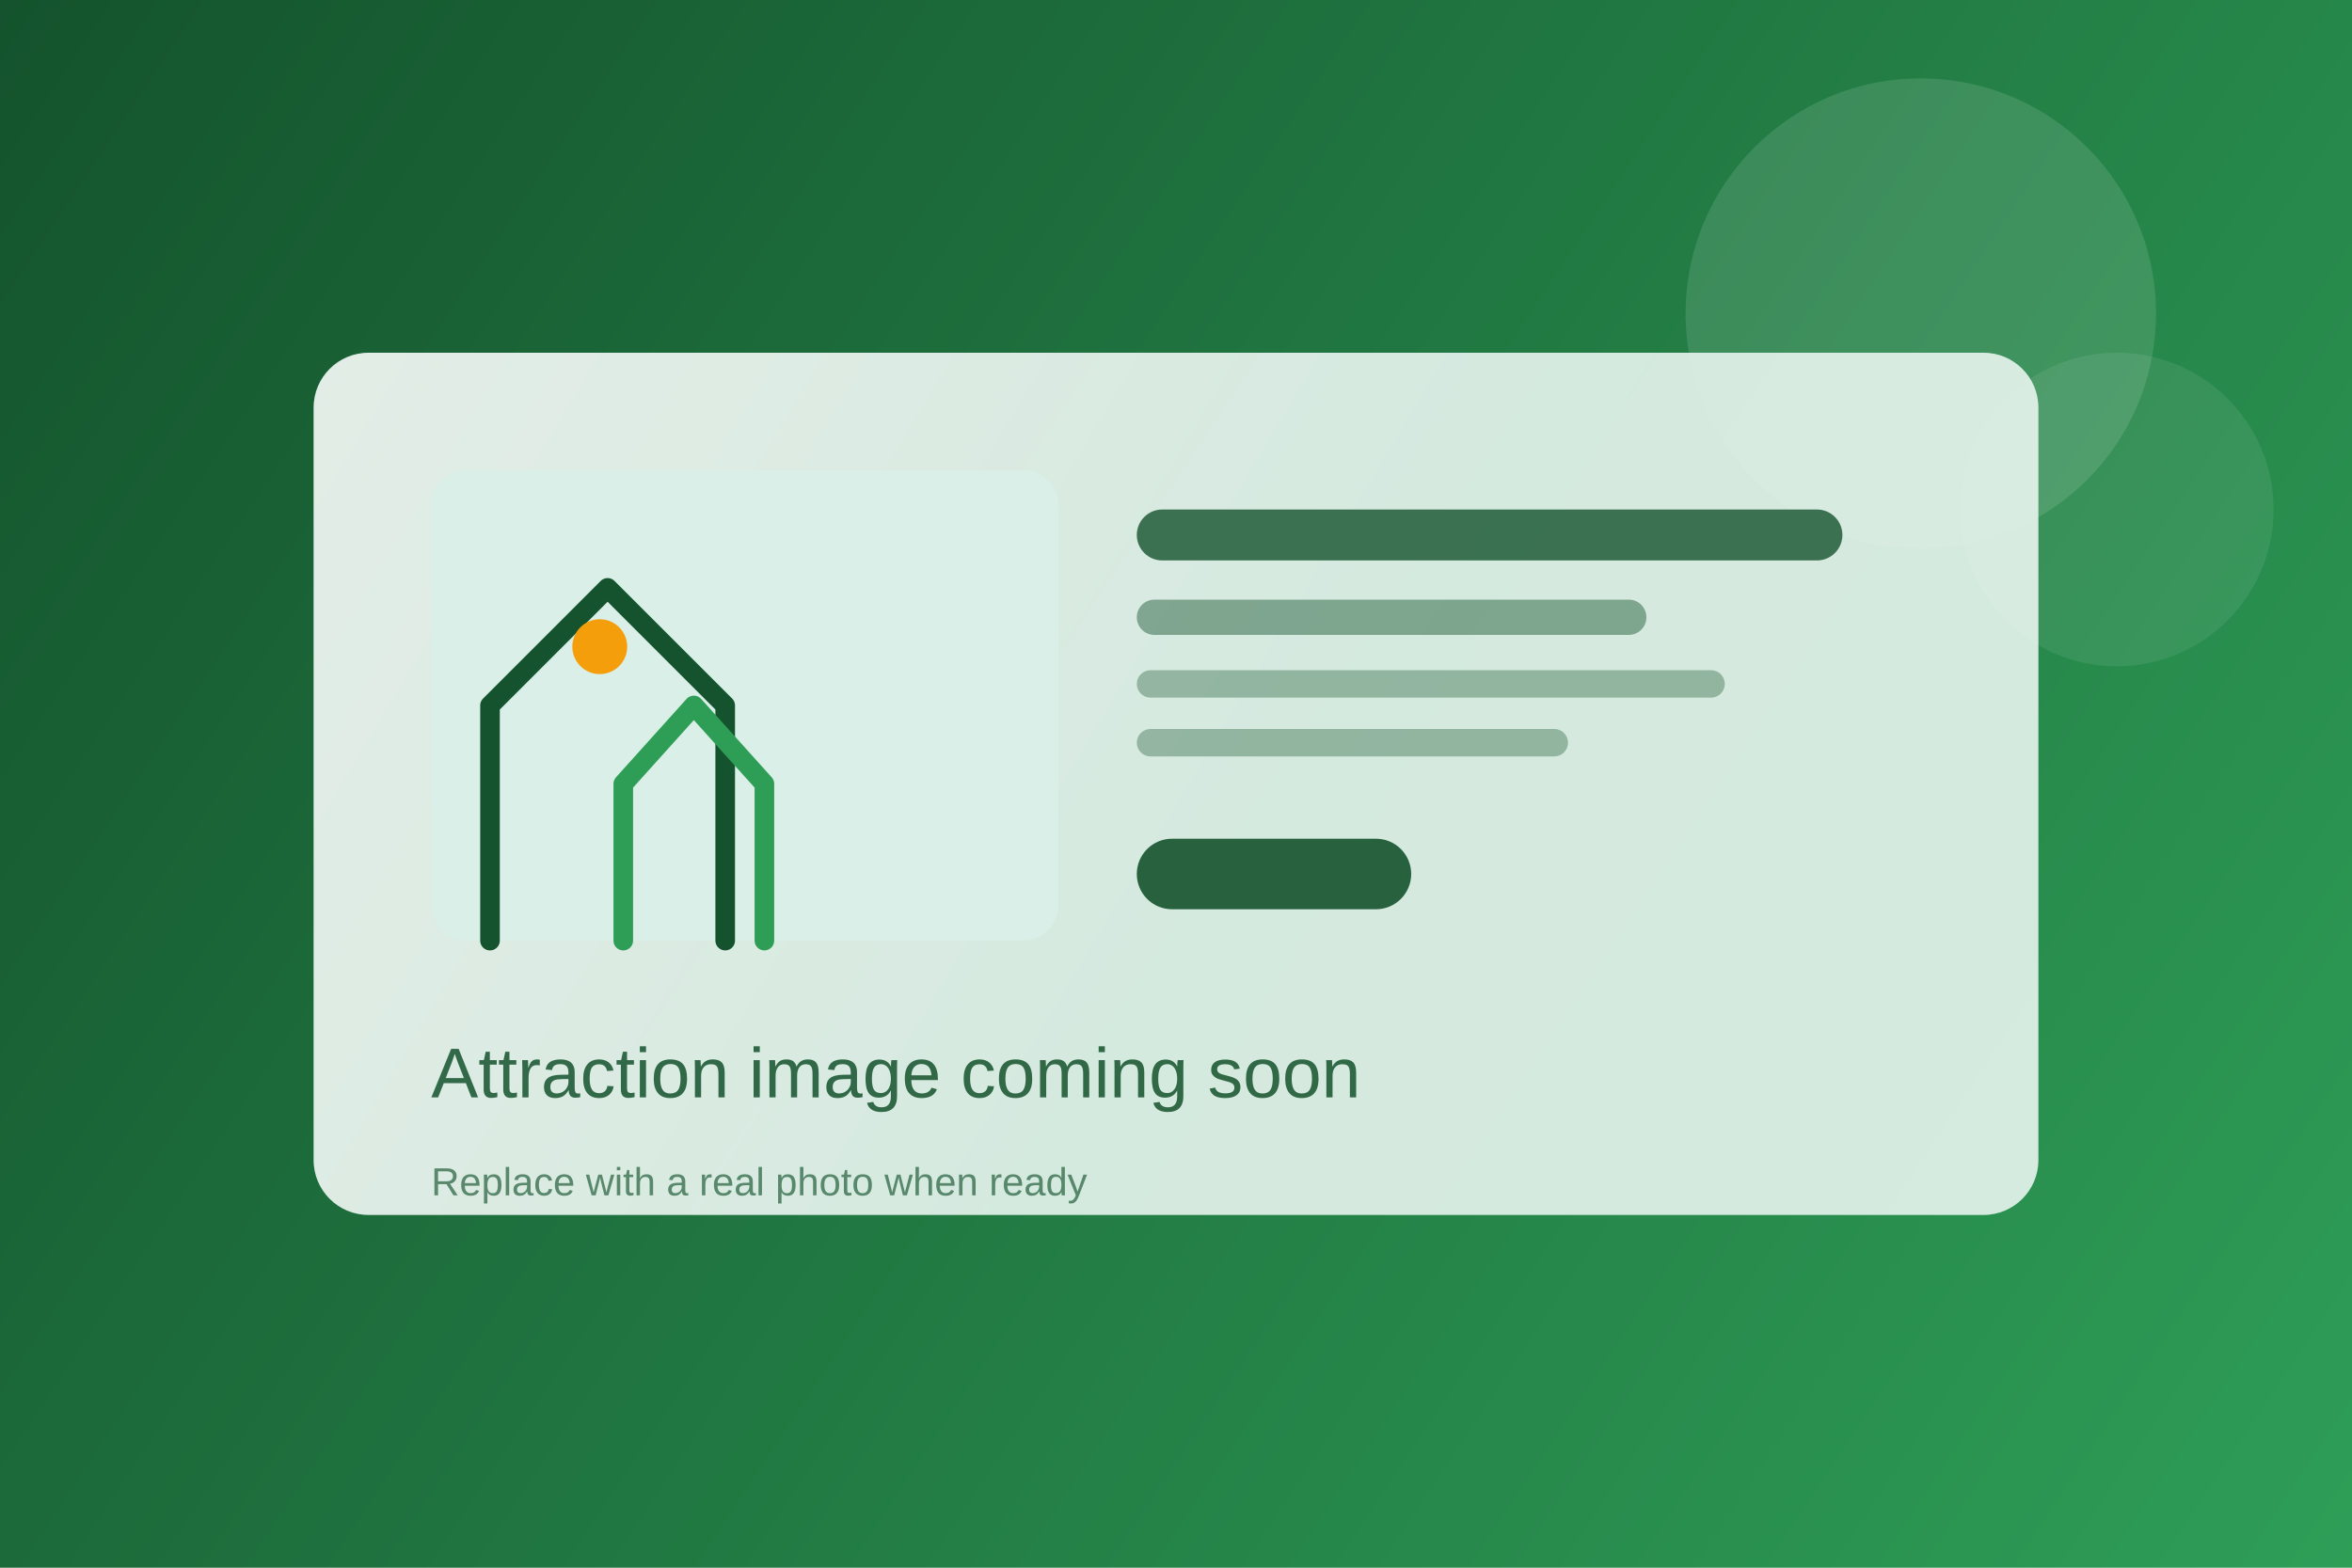
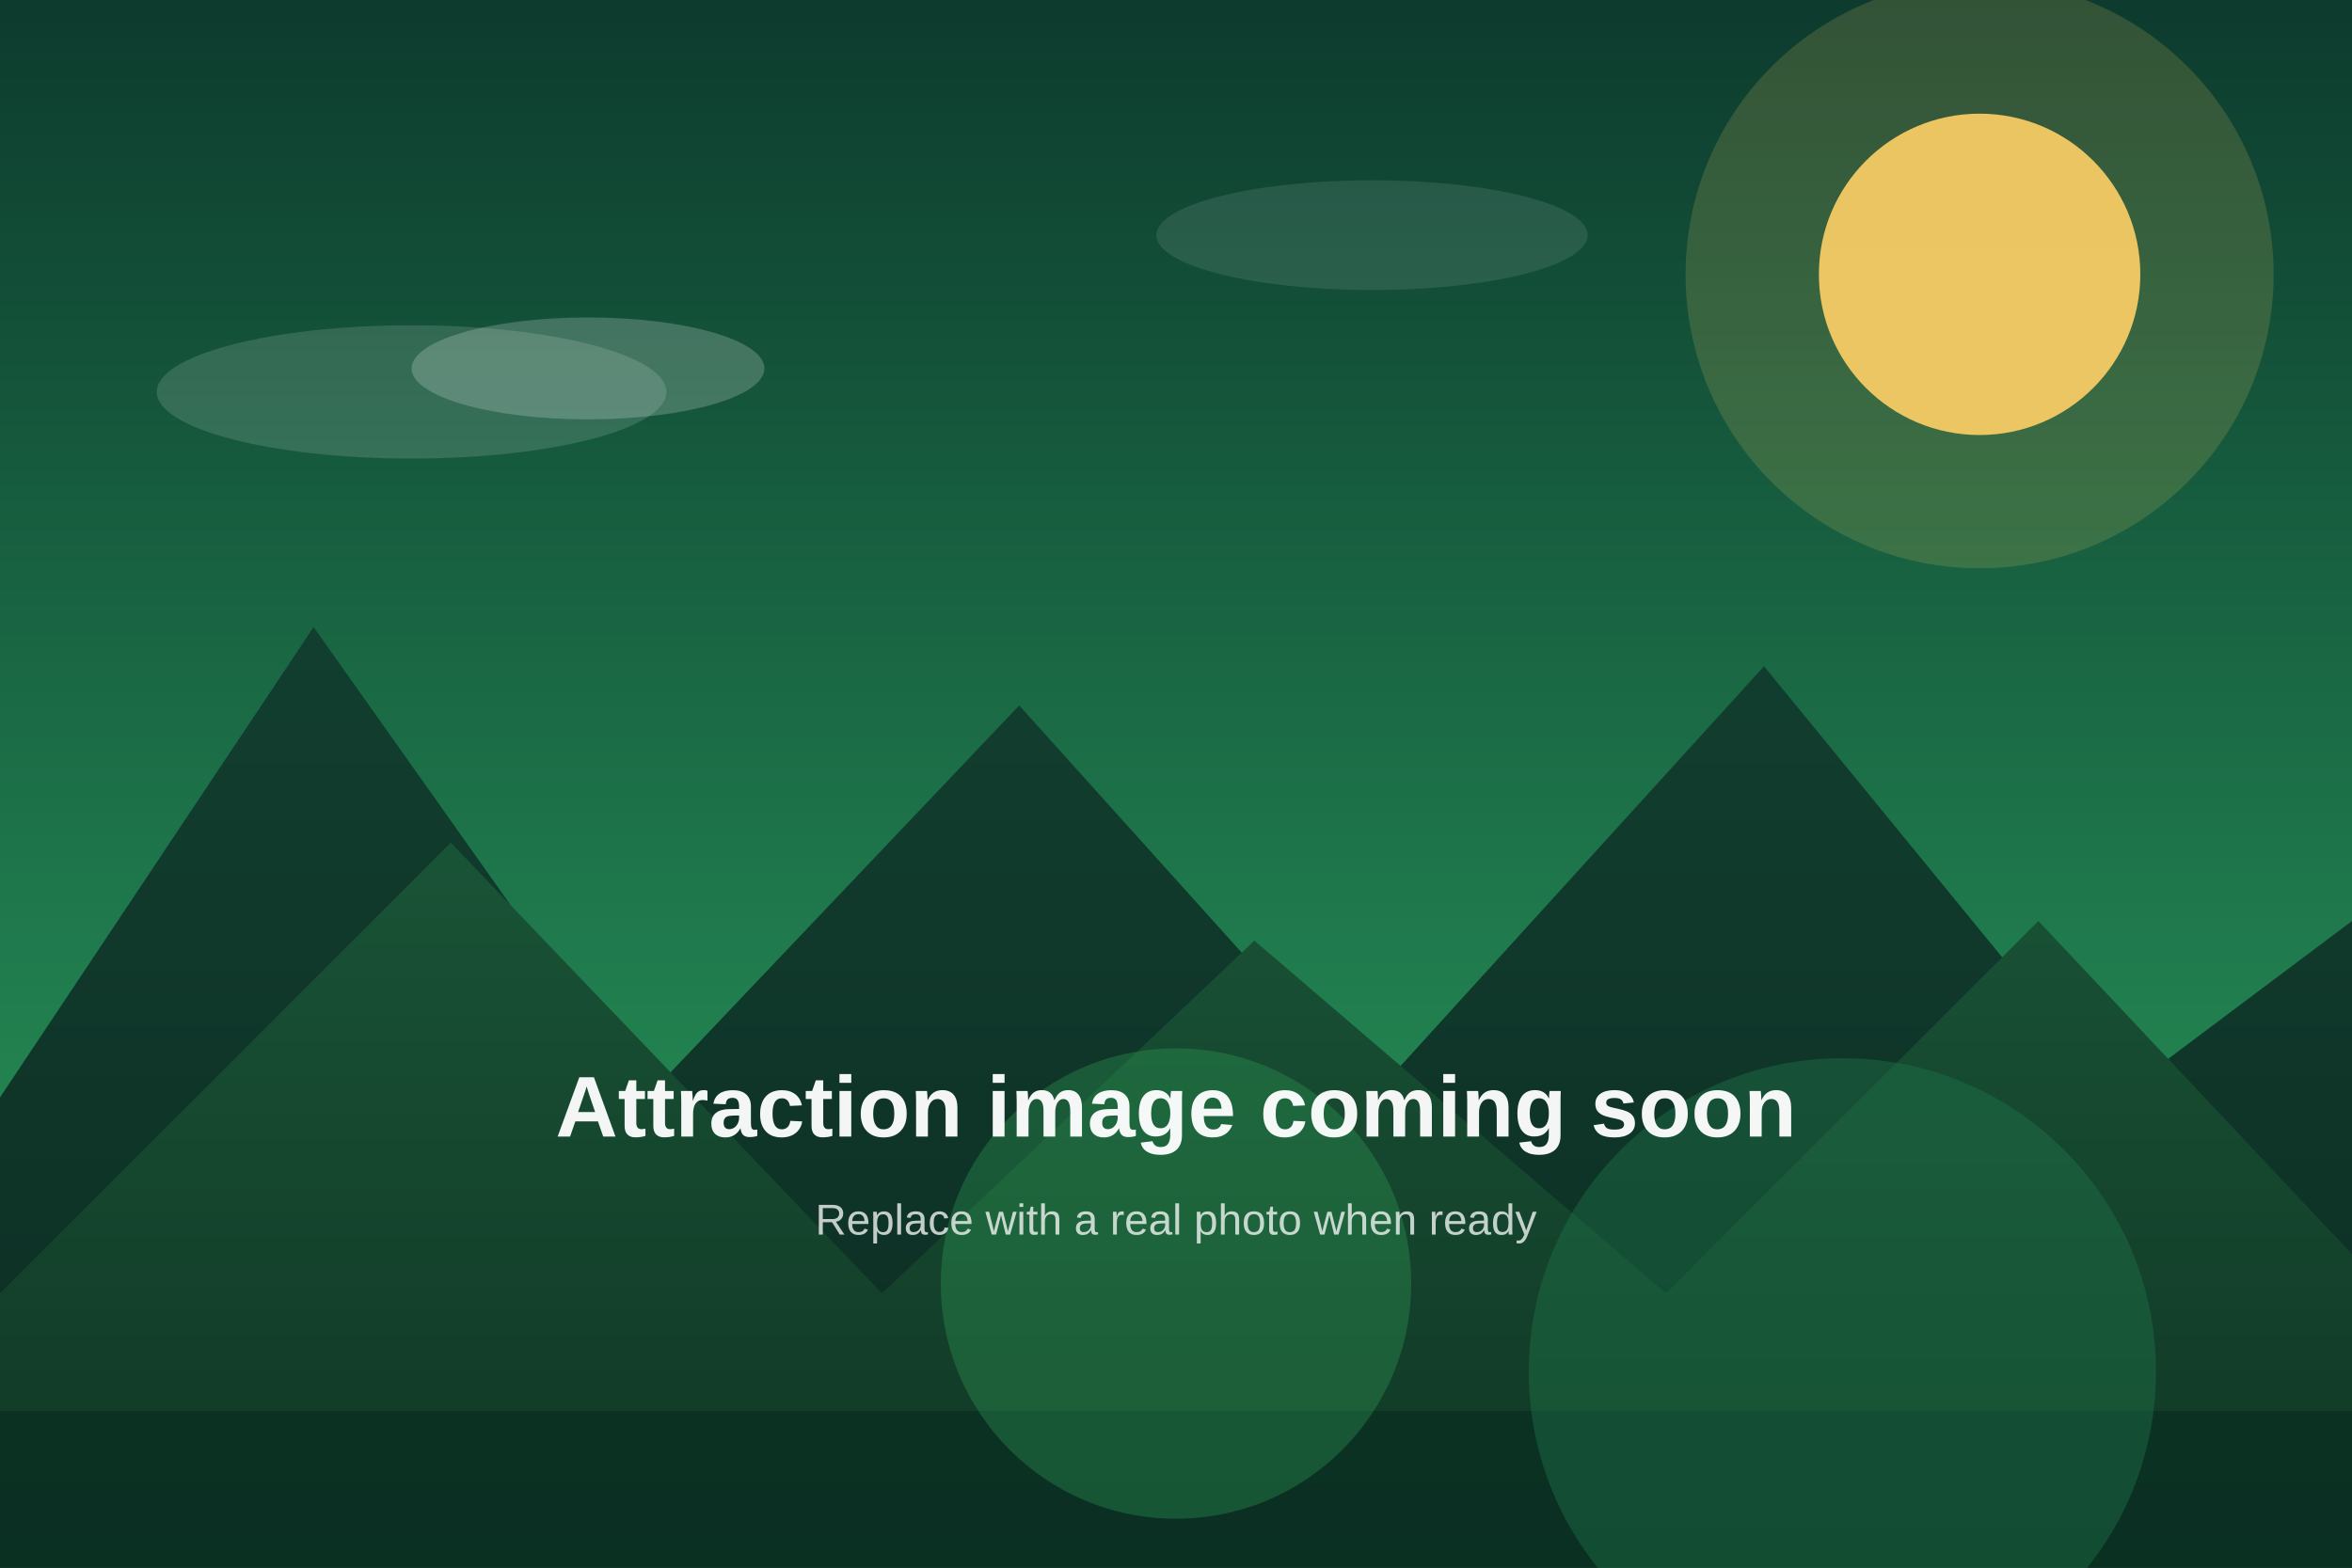
<svg xmlns="http://www.w3.org/2000/svg" width="1200" height="800" viewBox="0 0 1200 800" fill="none">
  <defs>
-     <linearGradient id="bg" x1="0" y1="0" x2="1200" y2="800" gradientUnits="userSpaceOnUse">
-       <stop offset="0" stop-color="#14532d" />
+     <linearGradient id="sky" x1="0" y1="0" x2="0" y2="800" gradientUnits="userSpaceOnUse">
+       <stop offset="0" stop-color="#0d3b2e" />
+       <stop offset="0.6" stop-color="#1f7a4d" />
      <stop offset="1" stop-color="#2e9e57" />
    </linearGradient>
-     <linearGradient id="card" x1="0" y1="0" x2="700" y2="420" gradientUnits="userSpaceOnUse">
-       <stop offset="0" stop-color="#ffffff" stop-opacity="0.9" />
-       <stop offset="1" stop-color="#e8f5ef" stop-opacity="0.9" />
+     <linearGradient id="rangeBack" x1="0" y1="300" x2="0" y2="800" gradientUnits="userSpaceOnUse">
+       <stop offset="0" stop-color="#123f30" />
+       <stop offset="1" stop-color="#0c2c22" />
+     </linearGradient>
+     <linearGradient id="rangeFront" x1="0" y1="400" x2="0" y2="800" gradientUnits="userSpaceOnUse">
+       <stop offset="0" stop-color="#1a5638" />
+       <stop offset="1" stop-color="#103624" />
    </linearGradient>
  </defs>
-   <rect width="1200" height="800" fill="url(#bg)" />
-   <circle cx="980" cy="160" r="120" fill="#ffffff" fill-opacity="0.12" />
-   <circle cx="1080" cy="260" r="80" fill="#ffffff" fill-opacity="0.08" />
-   <rect x="160" y="180" width="880" height="440" rx="28" fill="url(#card)" />
-   <rect x="220" y="240" width="320" height="240" rx="18" fill="#d9efe7" />
-   <path d="M250 480V360L310 300L370 360V480" stroke="#14532d" stroke-width="10" stroke-linecap="round" stroke-linejoin="round" />
-   <path d="M318 480V400L354 360L390 400V480" stroke="#2e9e57" stroke-width="10" stroke-linecap="round" stroke-linejoin="round" />
-   <circle cx="306" cy="330" r="14" fill="#f59e0b" />
-   <rect x="580" y="260" width="360" height="26" rx="13" fill="#14532d" fill-opacity="0.8" />
-   <rect x="580" y="306" width="260" height="18" rx="9" fill="#14532d" fill-opacity="0.45" />
-   <rect x="580" y="342" width="300" height="14" rx="7" fill="#14532d" fill-opacity="0.35" />
-   <rect x="580" y="372" width="220" height="14" rx="7" fill="#14532d" fill-opacity="0.35" />
-   <rect x="580" y="428" width="140" height="36" rx="18" fill="#14532d" fill-opacity="0.9" />
-   <text x="220" y="560" font-family="Arial, sans-serif" font-size="36" fill="#14532d" fill-opacity="0.85">Attraction image coming soon</text>
-   <text x="220" y="610" font-family="Arial, sans-serif" font-size="20" fill="#14532d" fill-opacity="0.65">Replace with a real photo when ready</text>
+   <rect width="1200" height="800" fill="url(#sky)" />
+   <circle cx="1010" cy="140" r="150" fill="#ffd166" fill-opacity="0.16" />
+   <circle cx="1010" cy="140" r="82" fill="#ffd166" fill-opacity="0.9" />
+   <ellipse cx="210" cy="200" rx="130" ry="34" fill="#ffffff" fill-opacity="0.14" />
+   <ellipse cx="300" cy="188" rx="90" ry="26" fill="#ffffff" fill-opacity="0.2" />
+   <ellipse cx="700" cy="120" rx="110" ry="28" fill="#ffffff" fill-opacity="0.1" />
+   <path d="M0 560 L160 320 L330 560 L520 360 L700 560 L900 340 L1080 560 L1200 470 L1200 800 L0 800 Z" fill="url(#rangeBack)" />
+   <path d="M0 660 L230 430 L450 660 L640 480 L850 660 L1040 470 L1200 640 L1200 800 L0 800 Z" fill="url(#rangeFront)" />
+   <rect x="0" y="720" width="1200" height="80" fill="#0a2f22" fill-opacity="0.85" />
+   <circle cx="600" cy="655" r="120" fill="#2e9e57" fill-opacity="0.35" />
+   <circle cx="940" cy="700" r="160" fill="#1f7a4d" fill-opacity="0.4" />
+   <text x="600" y="580" text-anchor="middle" font-family="Arial, sans-serif" font-size="44" font-weight="700" fill="#ffffff" fill-opacity="0.95">Attraction image coming soon</text>
+   <text x="600" y="630" text-anchor="middle" font-family="Arial, sans-serif" font-size="22" fill="#ffffff" fill-opacity="0.75">Replace with a real photo when ready</text>
</svg>
